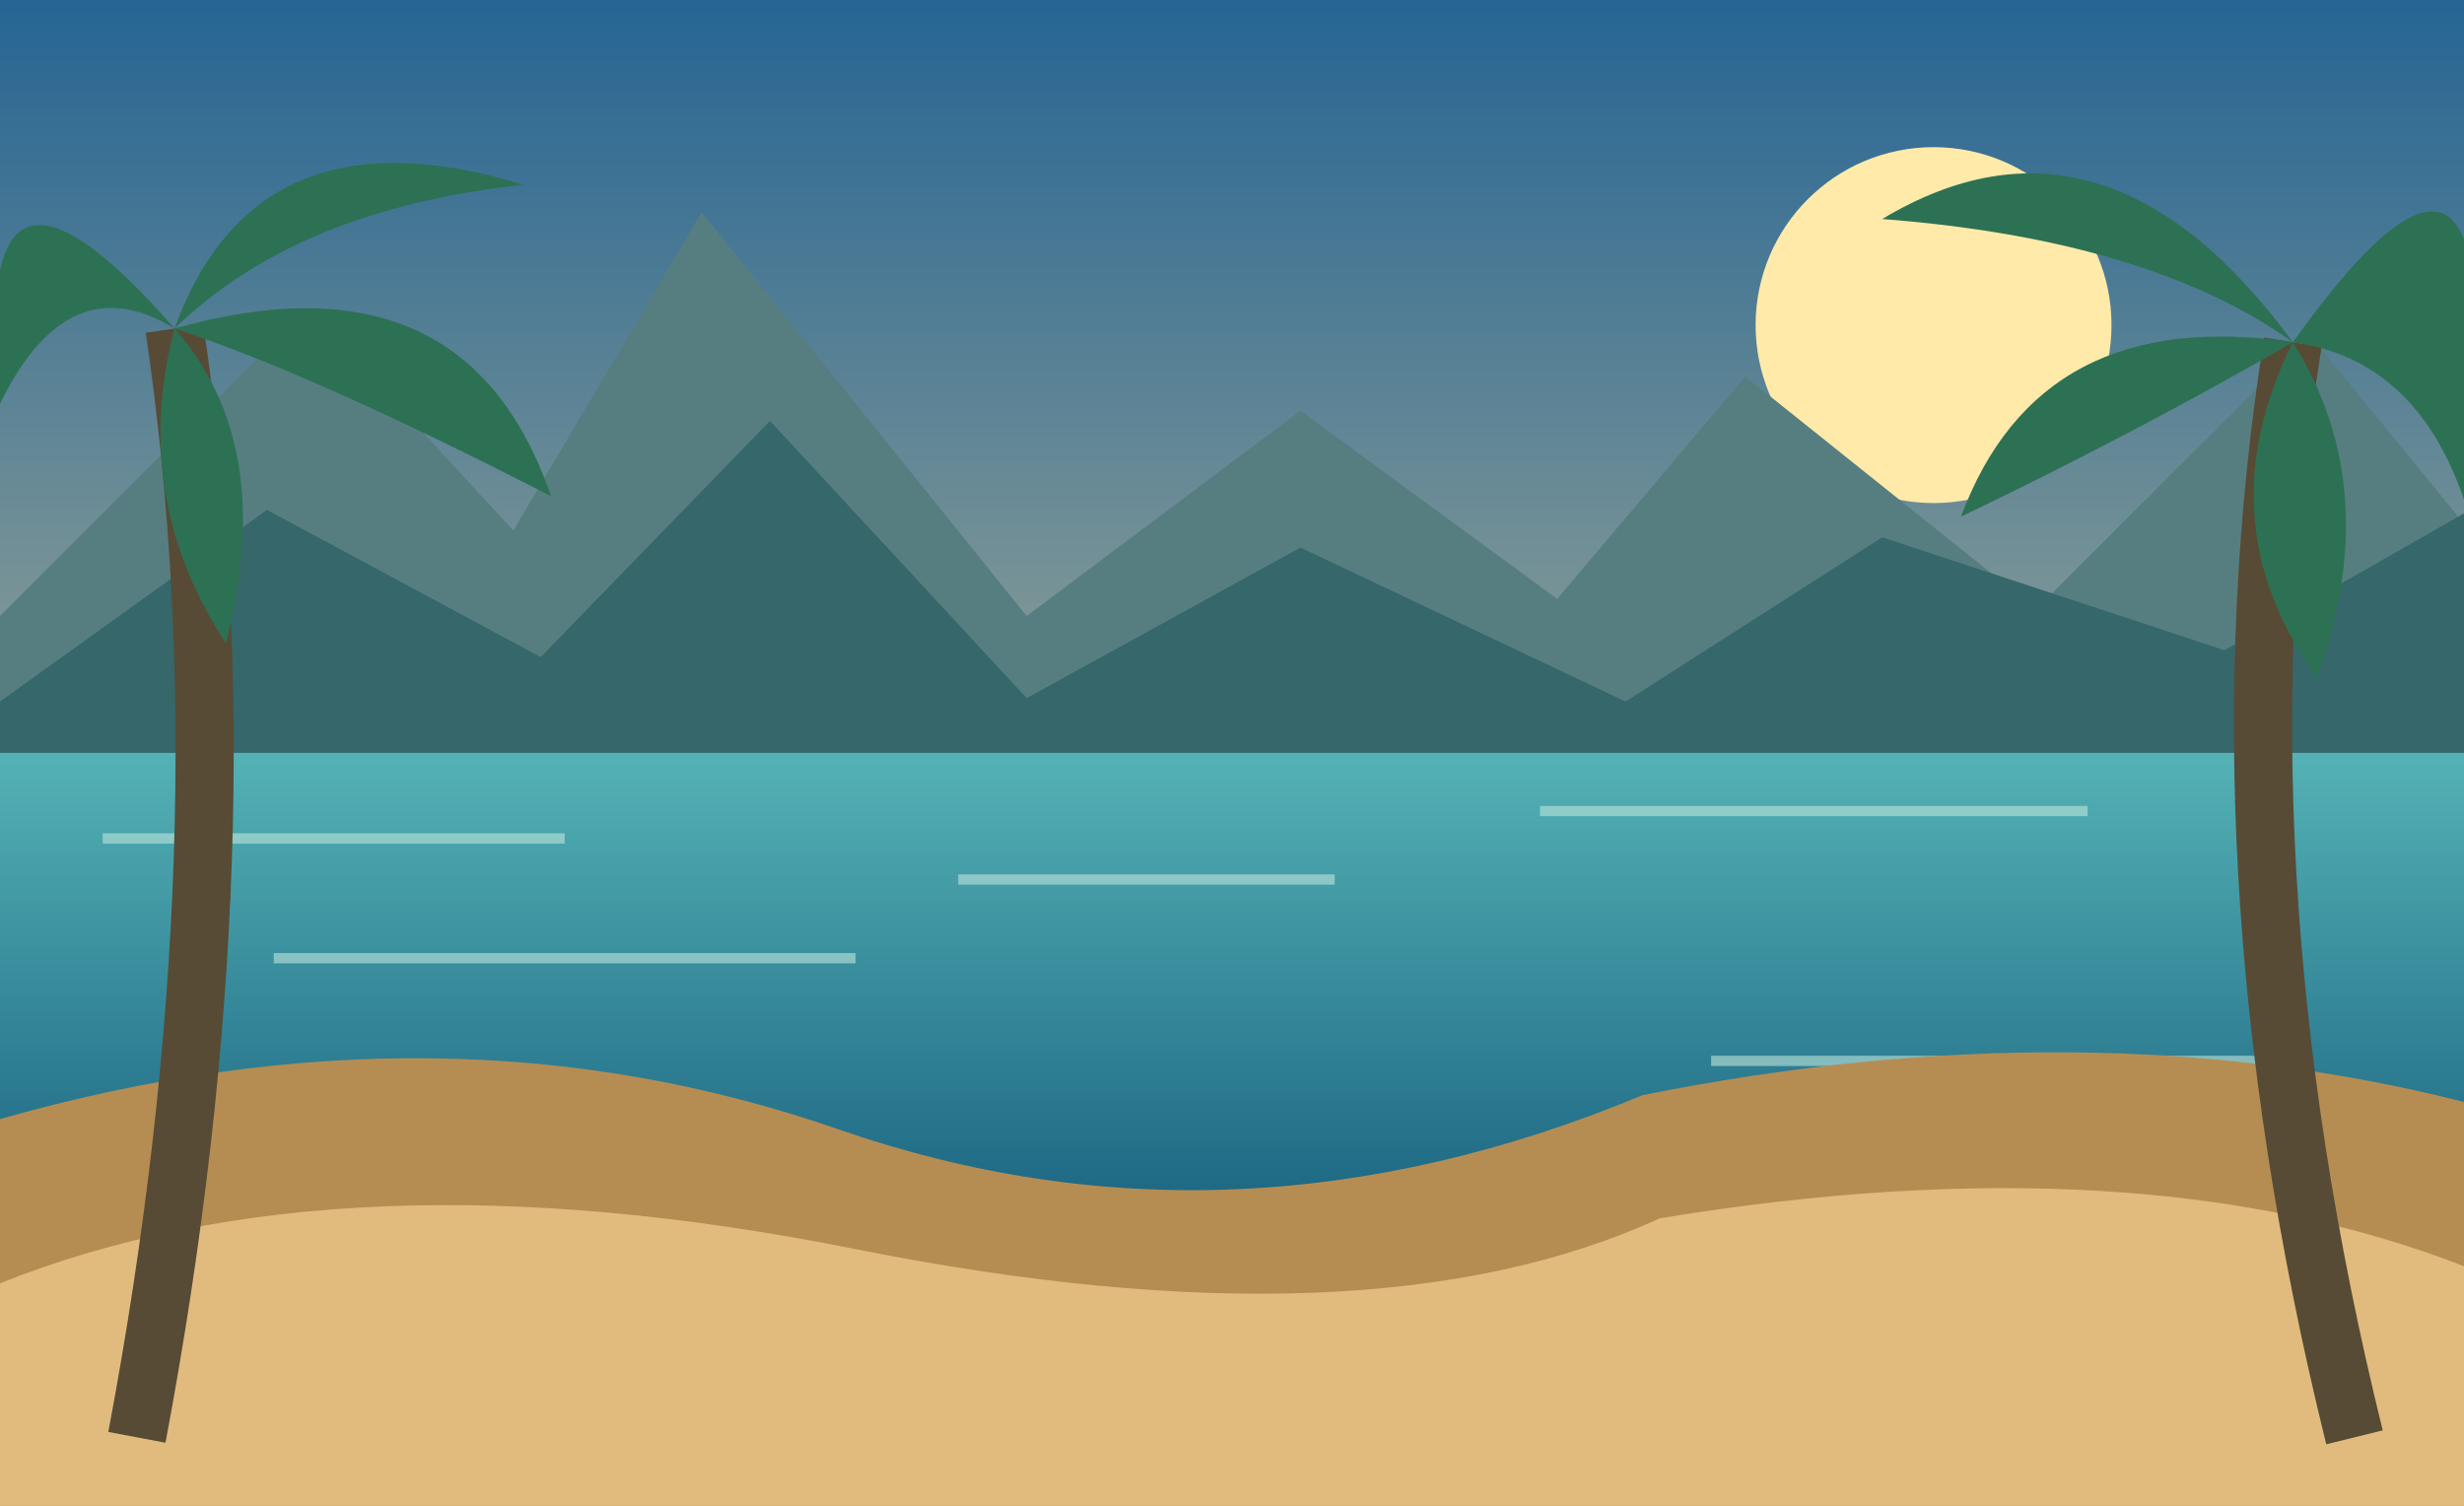
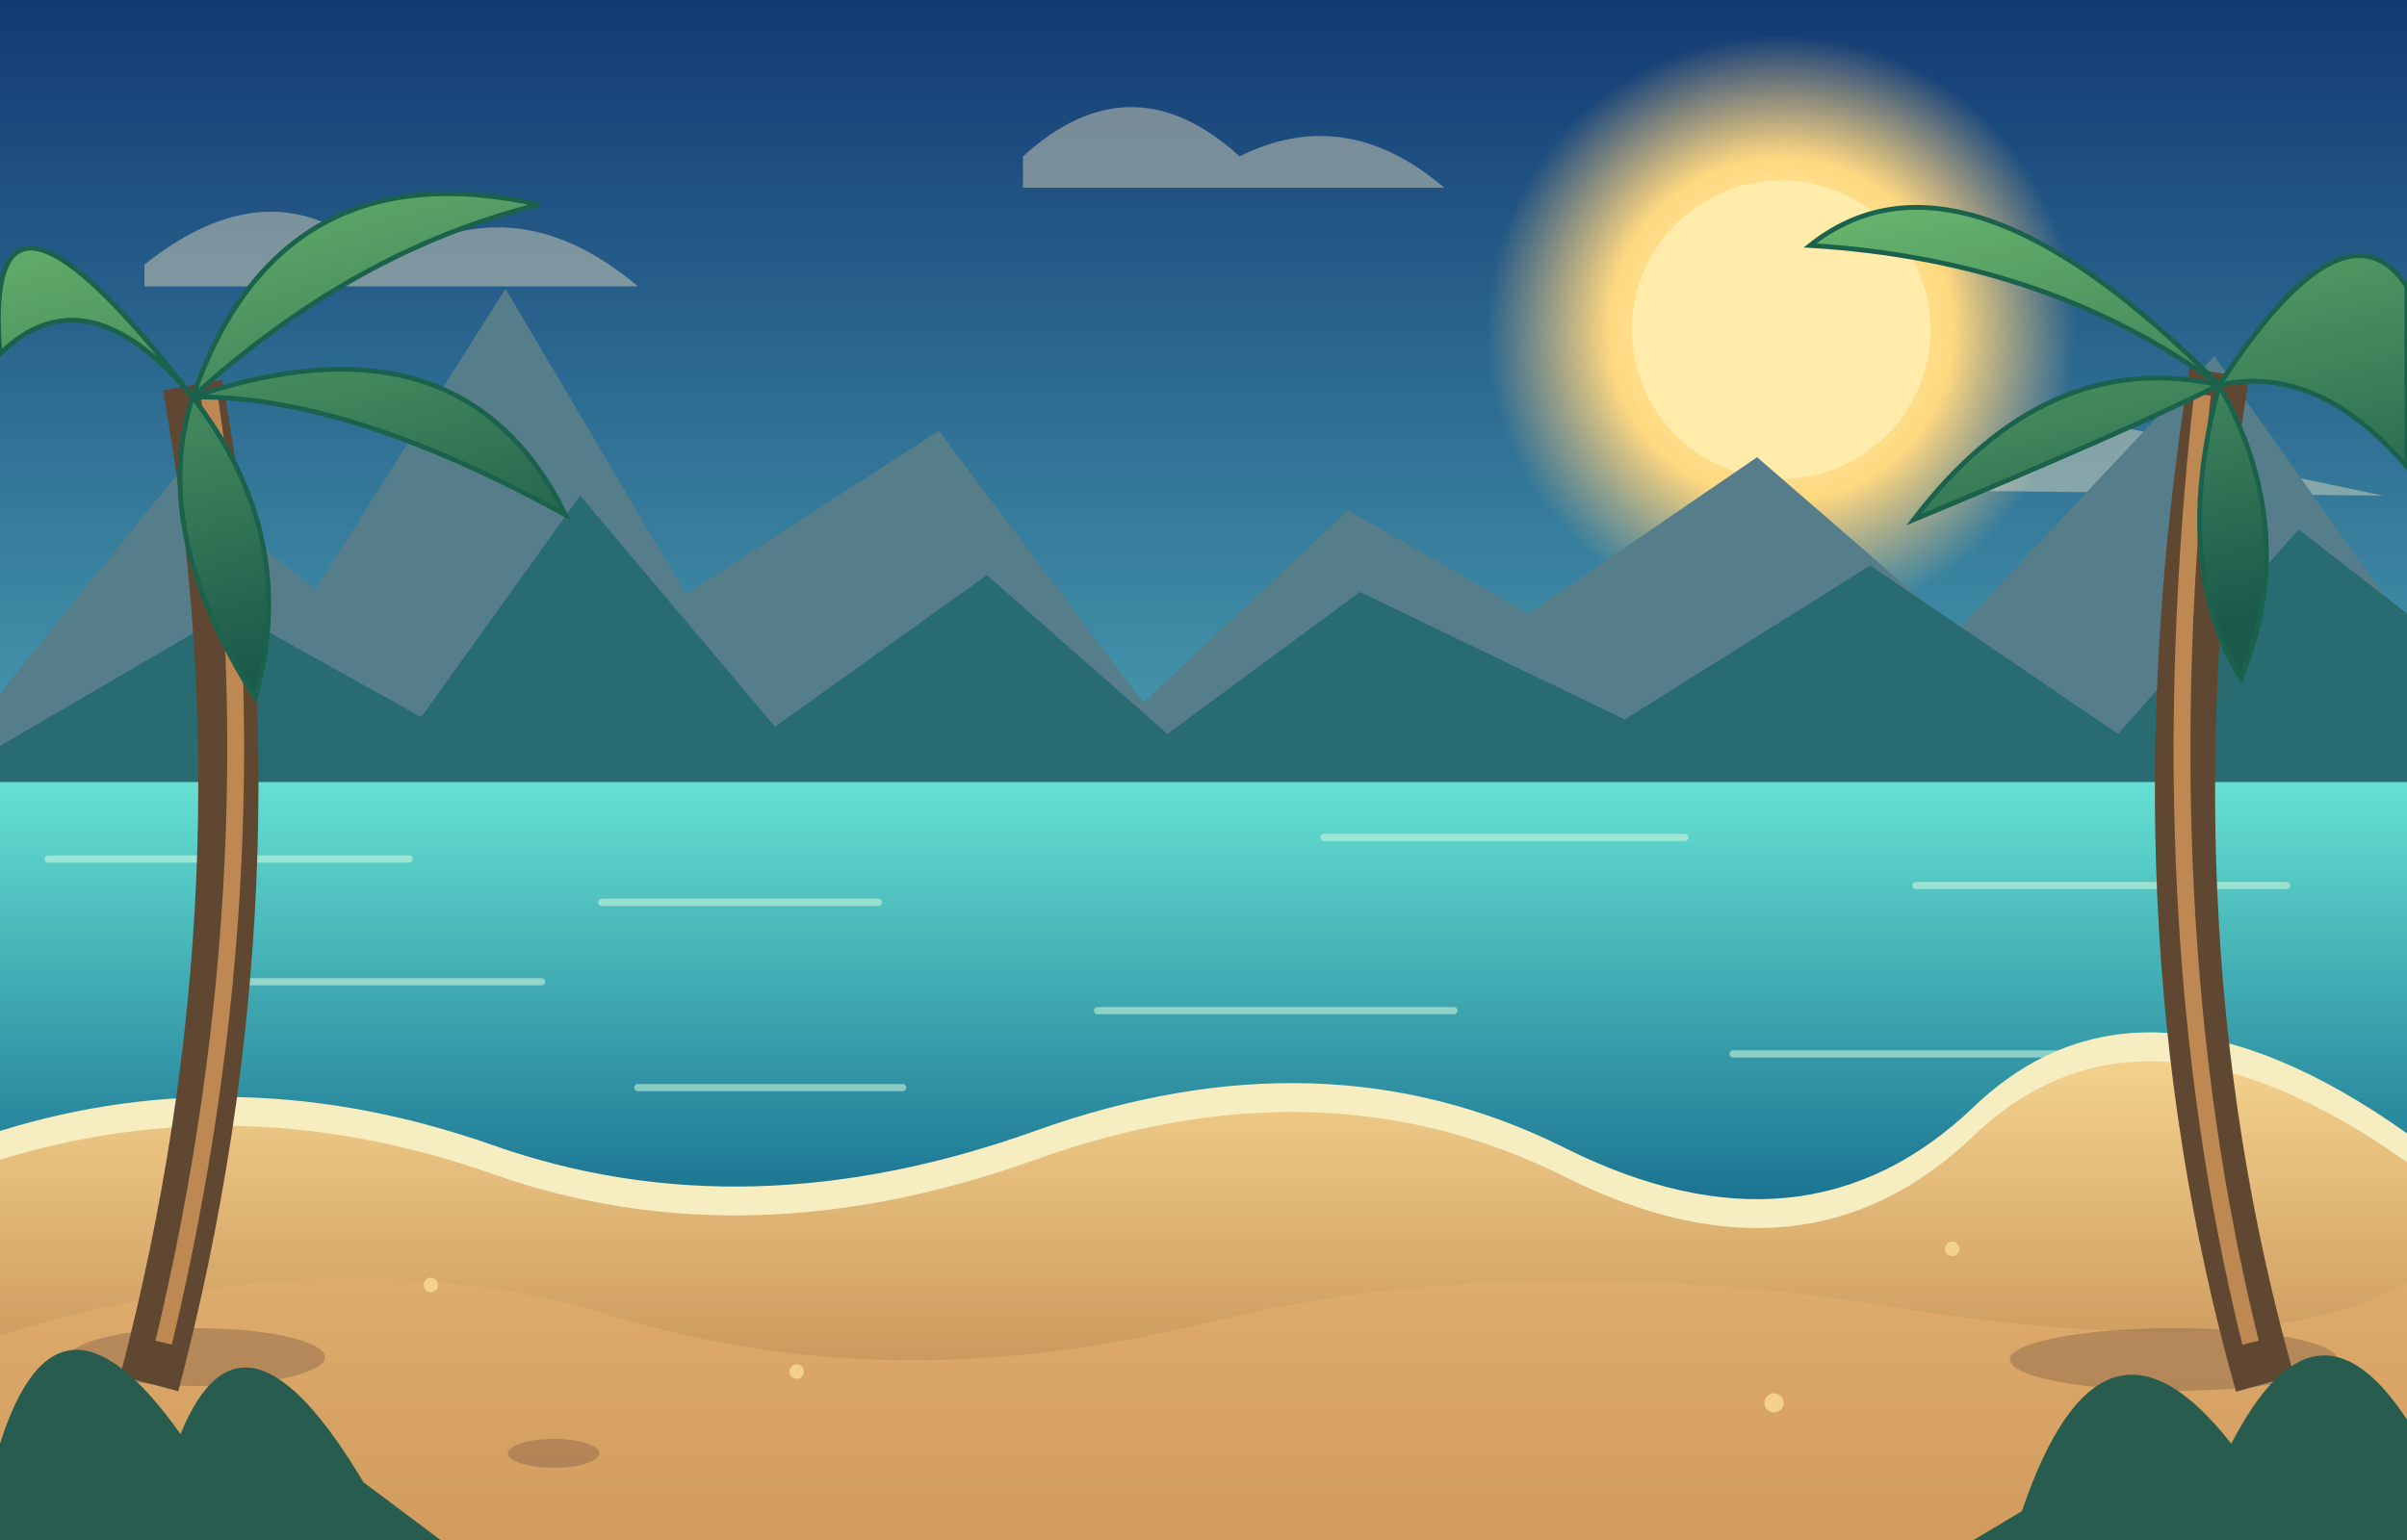
- <svg xmlns="http://www.w3.org/2000/svg" viewBox="0 0 720 440">
+ <svg xmlns="http://www.w3.org/2000/svg" viewBox="0 0 1000 640" preserveAspectRatio="xMidYMid slice">
  <defs>
    <linearGradient id="sky" x2="0" y2="1">
-       <stop stop-color="#266594" />
-       <stop offset="1" stop-color="#f4d99a" />
+       <stop stop-color="#133a73" />
+       <stop offset=".55" stop-color="#4ca5b5" />
+       <stop offset="1" stop-color="#ffcd89" />
    </linearGradient>
-     <linearGradient id="sea" x2="0" y2="1">
-       <stop stop-color="#54b2b5" />
-       <stop offset="1" stop-color="#1e6884" />
+     <linearGradient id="water" x2="0" y2="1">
+       <stop stop-color="#65e0d2" />
+       <stop offset="1" stop-color="#18708f" />
    </linearGradient>
+     <linearGradient id="sand" x2="0" y2="1">
+       <stop stop-color="#f3d18d" />
+       <stop offset="1" stop-color="#b57942" />
+     </linearGradient>
+     <linearGradient id="leaf" x2=".3" y2="1">
+       <stop stop-color="#6ab66d" />
+       <stop offset="1" stop-color="#1b594b" />
+     </linearGradient>
+     <radialGradient id="sun">
+       <stop stop-color="#fff6be" />
+       <stop offset=".58" stop-color="#ffd981" />
+       <stop offset="1" stop-color="#ffc87d" stop-opacity="0" />
+     </radialGradient>
  </defs>
-   <path fill="url(#sky)" d="M0 0H720V440H0Z" />
-   <circle cx="565" cy="95" r="52" fill="#ffeaa9" />
-   <path d="M0 180L90 90 150 155 205 62 300 180 380 120 455 175 510 110 595 178 675 98 720 153V290H0Z" fill="#567e81" />
-   <path d="M0 205L78 149 158 192 225 123 300 204 380 160 475 205 550 157 650 190 720 150V280H0Z" fill="#35676b" />
-   <path fill="url(#sea)" d="M0 220H720V350H0Z" />
-   <g stroke="#bce4db" stroke-width="3" opacity=".6">
-     <path d="M30 245H165M280 257H390M450 237H610M80 280H250M500 310H675" />
+   <path fill="url(#sky)" d="M0 0H1000V640H0Z" />
+   <circle cx="740" cy="137" r="122" fill="url(#sun)" />
+   <circle cx="740" cy="137" r="62" fill="#ffecaa" />
+   <g fill="#f9e8c0" opacity=".42">
+     <path d="M60 110Q115 66 160 110Q213 75 265 119H60Z" />
+     <path d="M425 65Q470 24 515 65Q559 43 600 78H425Z" />
+     <path d="M820 204Q865 159 919 191L990 206Z" />
  </g>
-   <path d="M0 327Q130 290 245 330T480 320Q610 294 720 322V440H0Z" fill="#b58d53" />
-   <path d="M0 375Q100 335 250 365T485 356Q625 333 720 370V440H0Z" fill="#e1bb7e" />
-   <g fill="none" stroke="#574b35" stroke-width="17">
-     <path d="M40 420Q73 245 51 96" />
-     <path d="M688 420Q646 250 670 100" />
+   <path d="M0 288L73 198 131 245 210 120 285 247 390 179 475 292 560 212 635 255 730 190 813 262 920 148 1000 261V390H0Z" fill="#557e8a" />
+   <path d="M0 310L96 254 175 298 241 206 322 302 410 239 485 305 565 246 675 299 777 235 880 305 955 220 1000 255V390H0Z" fill="#286b70" />
+   <path fill="url(#water)" d="M0 325H1000V505H0Z" />
+   <g stroke="#d1f7dc" stroke-linecap="round" opacity=".56" stroke-width="3">
+     <path d="M20 357H170M250 375H365M550 348H700M796 368H950M88 408H225M456 420H604M720 438H925M265 452H375" />
  </g>
-   <g fill="#2c7154">
-     <path d="M51 96Q-10 26 0 118Q20 77 51 96Q75 30 153 54Q87 61 51 96Q136 72 161 145Q91 109 51 96Q81 130 66 188Q38 145 51 96" />
-     <path d="M670 100Q615 25 550 64Q628 70 670 100Q596 89 573 151Q625 126 670 100Q644 152 677 198Q697 143 670 100Q710 44 720 70V146Q706 105 670 100" />
+   <path d="M0 470Q100 439 205 476T430 470 650 477 820 460 1000 471V640H0Z" fill="#f6edc1" />
+   <path d="M0 482Q100 451 205 488T430 482 650 489 820 472 1000 483V640H0Z" fill="url(#sand)" />
+   <path d="M0 555Q140 512 255 547T500 550 785 543 1000 533V640H0Z" fill="#e0ad6e" opacity=".66" />
+   <g fill="#8b6749" opacity=".48">
+     <ellipse cx="82" cy="564" rx="53" ry="12" />
+     <ellipse cx="903" cy="565" rx="68" ry="13" />
+     <ellipse cx="230" cy="604" rx="19" ry="6" />
+   </g>
+   <g stroke="#604731" stroke-width="25" fill="none">
+     <path d="M62 575Q117 365 80 160" />
+     <path d="M941 575Q886 380 922 155" />
+   </g>
+   <g stroke="#bd8852" stroke-width="7" fill="none">
+     <path d="M68 558Q116 357 87 165" />
+     <path d="M935 558Q891 380 915 164" />
+   </g>
+   <g fill="url(#leaf)" stroke="#1b624d" stroke-width="2">
+     <path d="M80 165Q-8 51 0 147Q36 112 80 165Q116 61 224 85Q147 104 80 165Q192 127 235 214Q144 164 80 165Q125 223 106 290Q62 221 80 165" />
+     <path d="M922 160Q815 52 752 102Q851 108 922 160Q850 144 795 216Q884 179 922 160Q902 235 931 282Q956 221 922 160Q974 80 1000 119V194Q963 151 922 160" />
+   </g>
+   <g fill="#285c4e">
+     <path d="M0 600Q24 524 75 596Q101 532 151 616L183 640H0Z" />
+     <path d="M1000 590Q962 532 927 600Q873 531 840 628L820 640H1000Z" />
+   </g>
+   <g fill="#f6d68e" opacity=".9">
+     <circle cx="179" cy="534" r="3" />
+     <circle cx="331" cy="570" r="3" />
+     <circle cx="737" cy="583" r="4" />
+     <circle cx="811" cy="519" r="3" />
  </g>
</svg>
